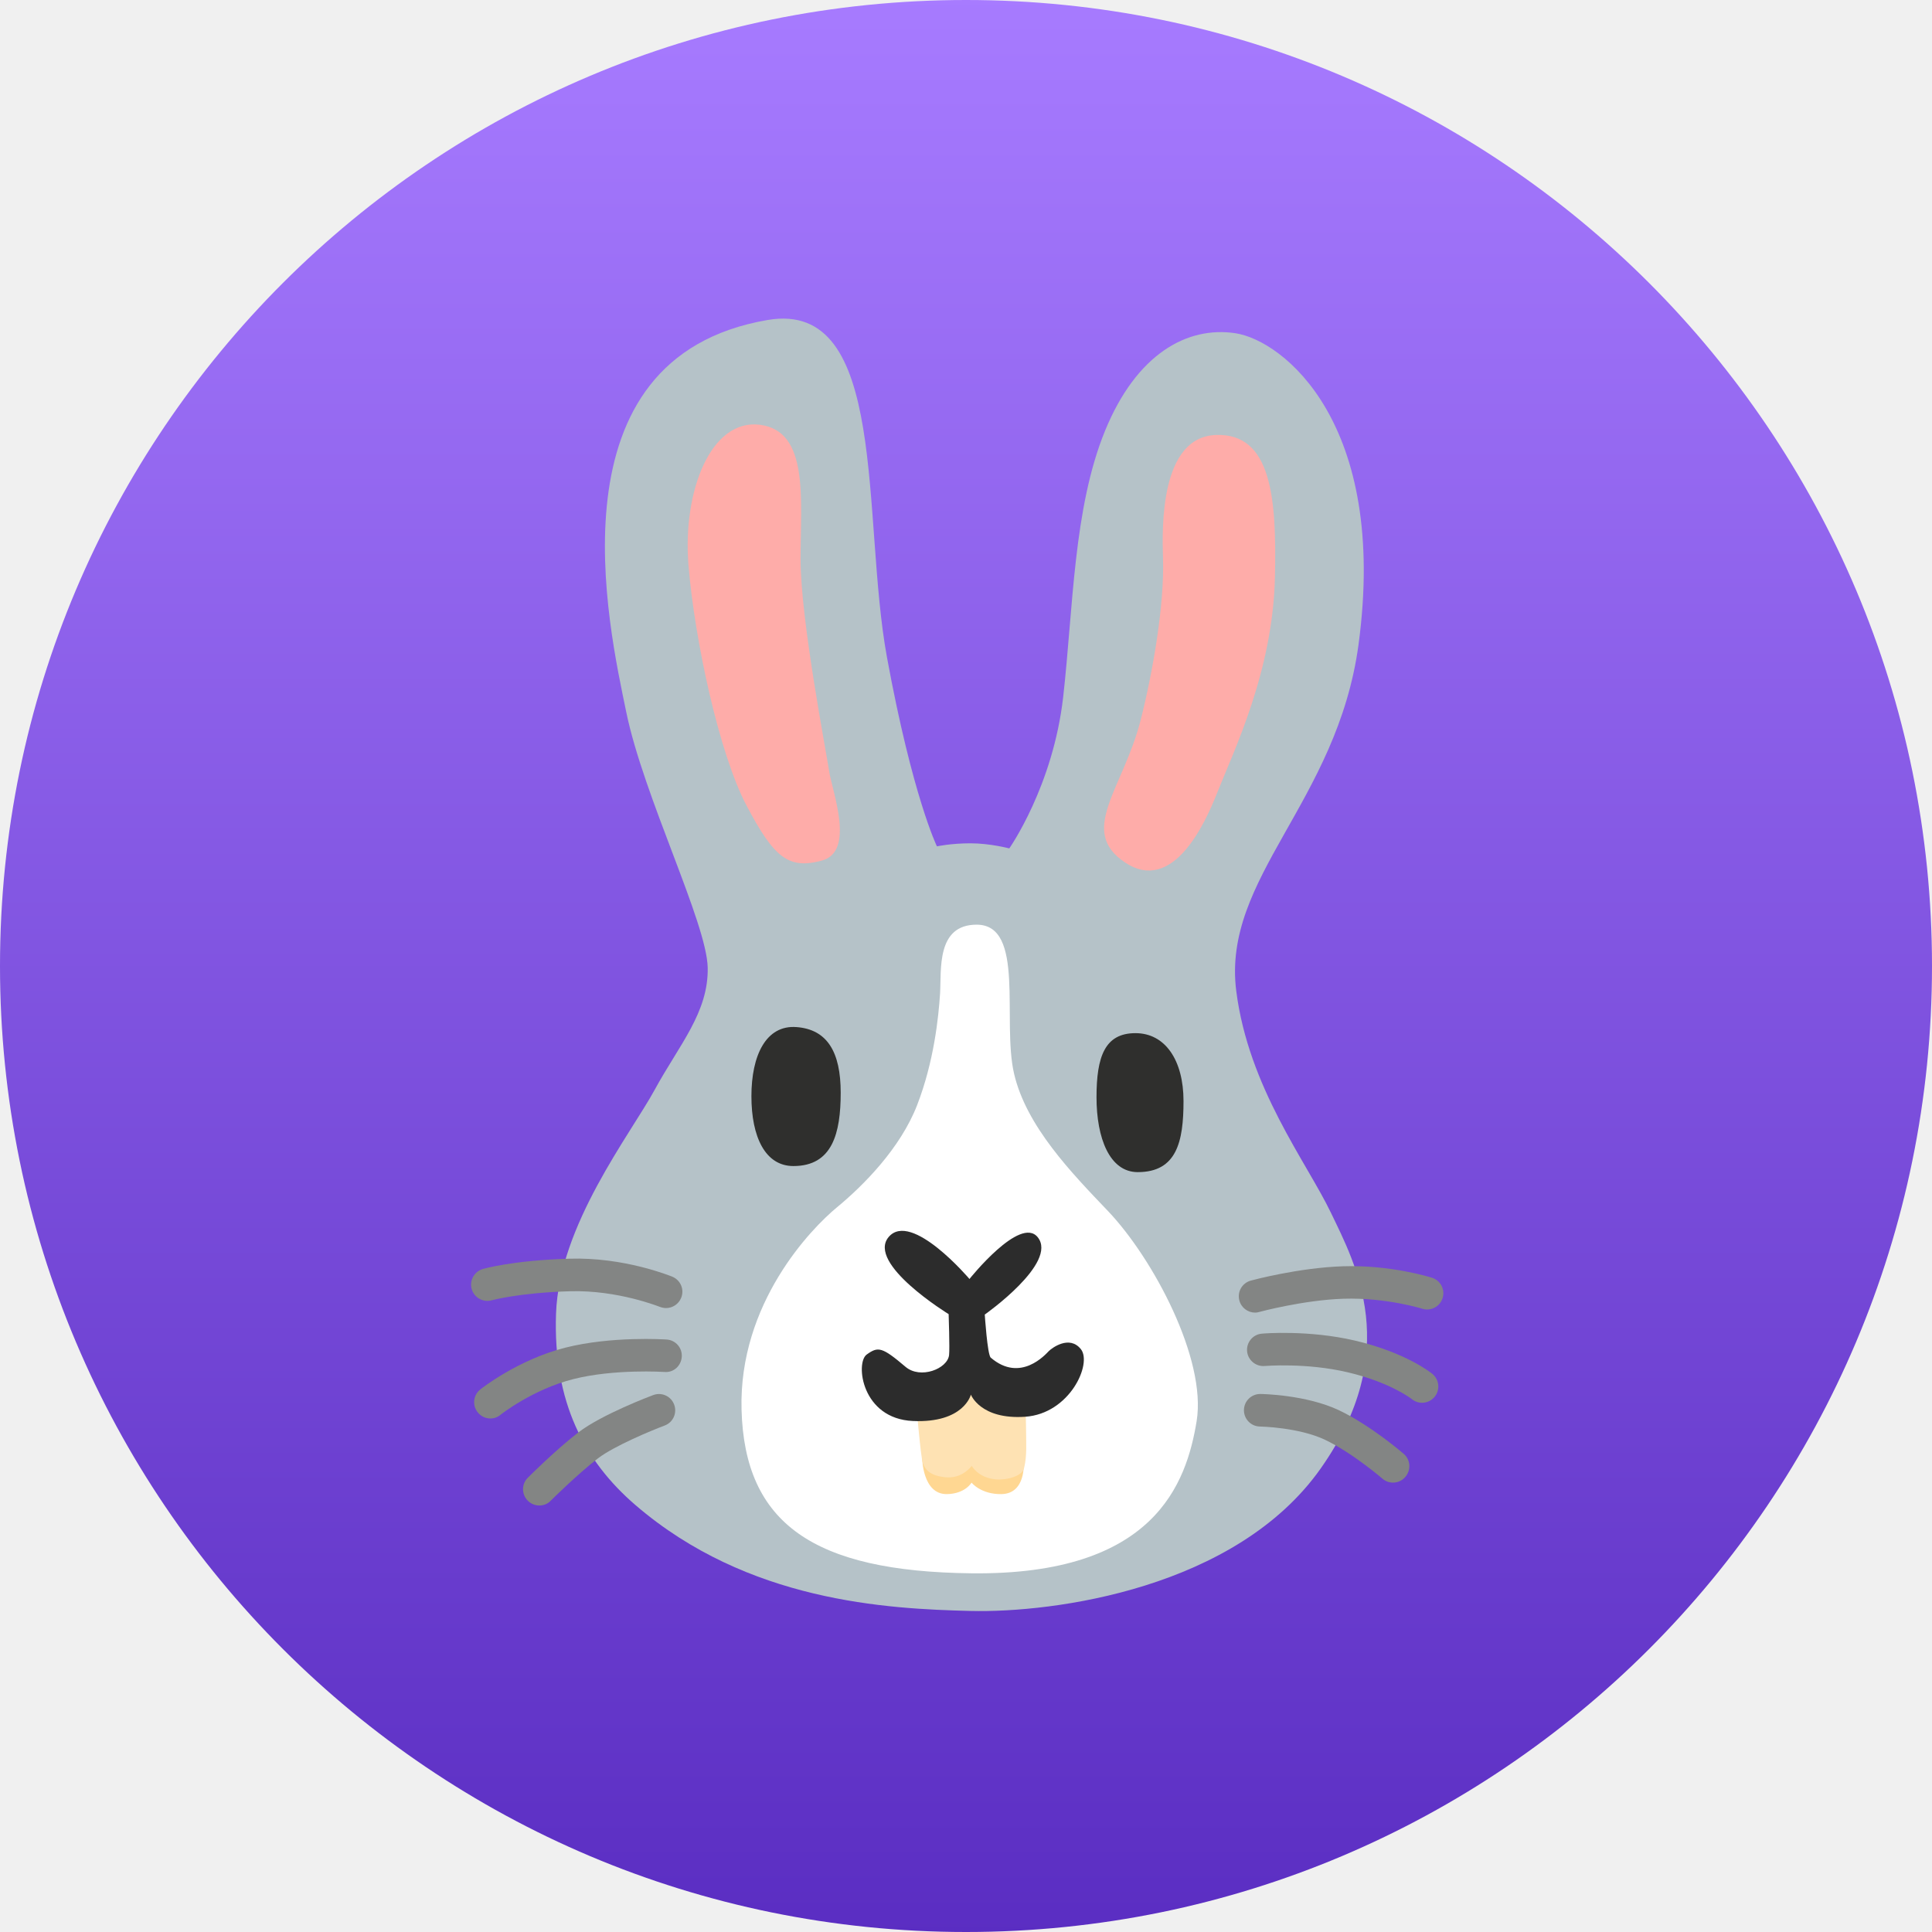
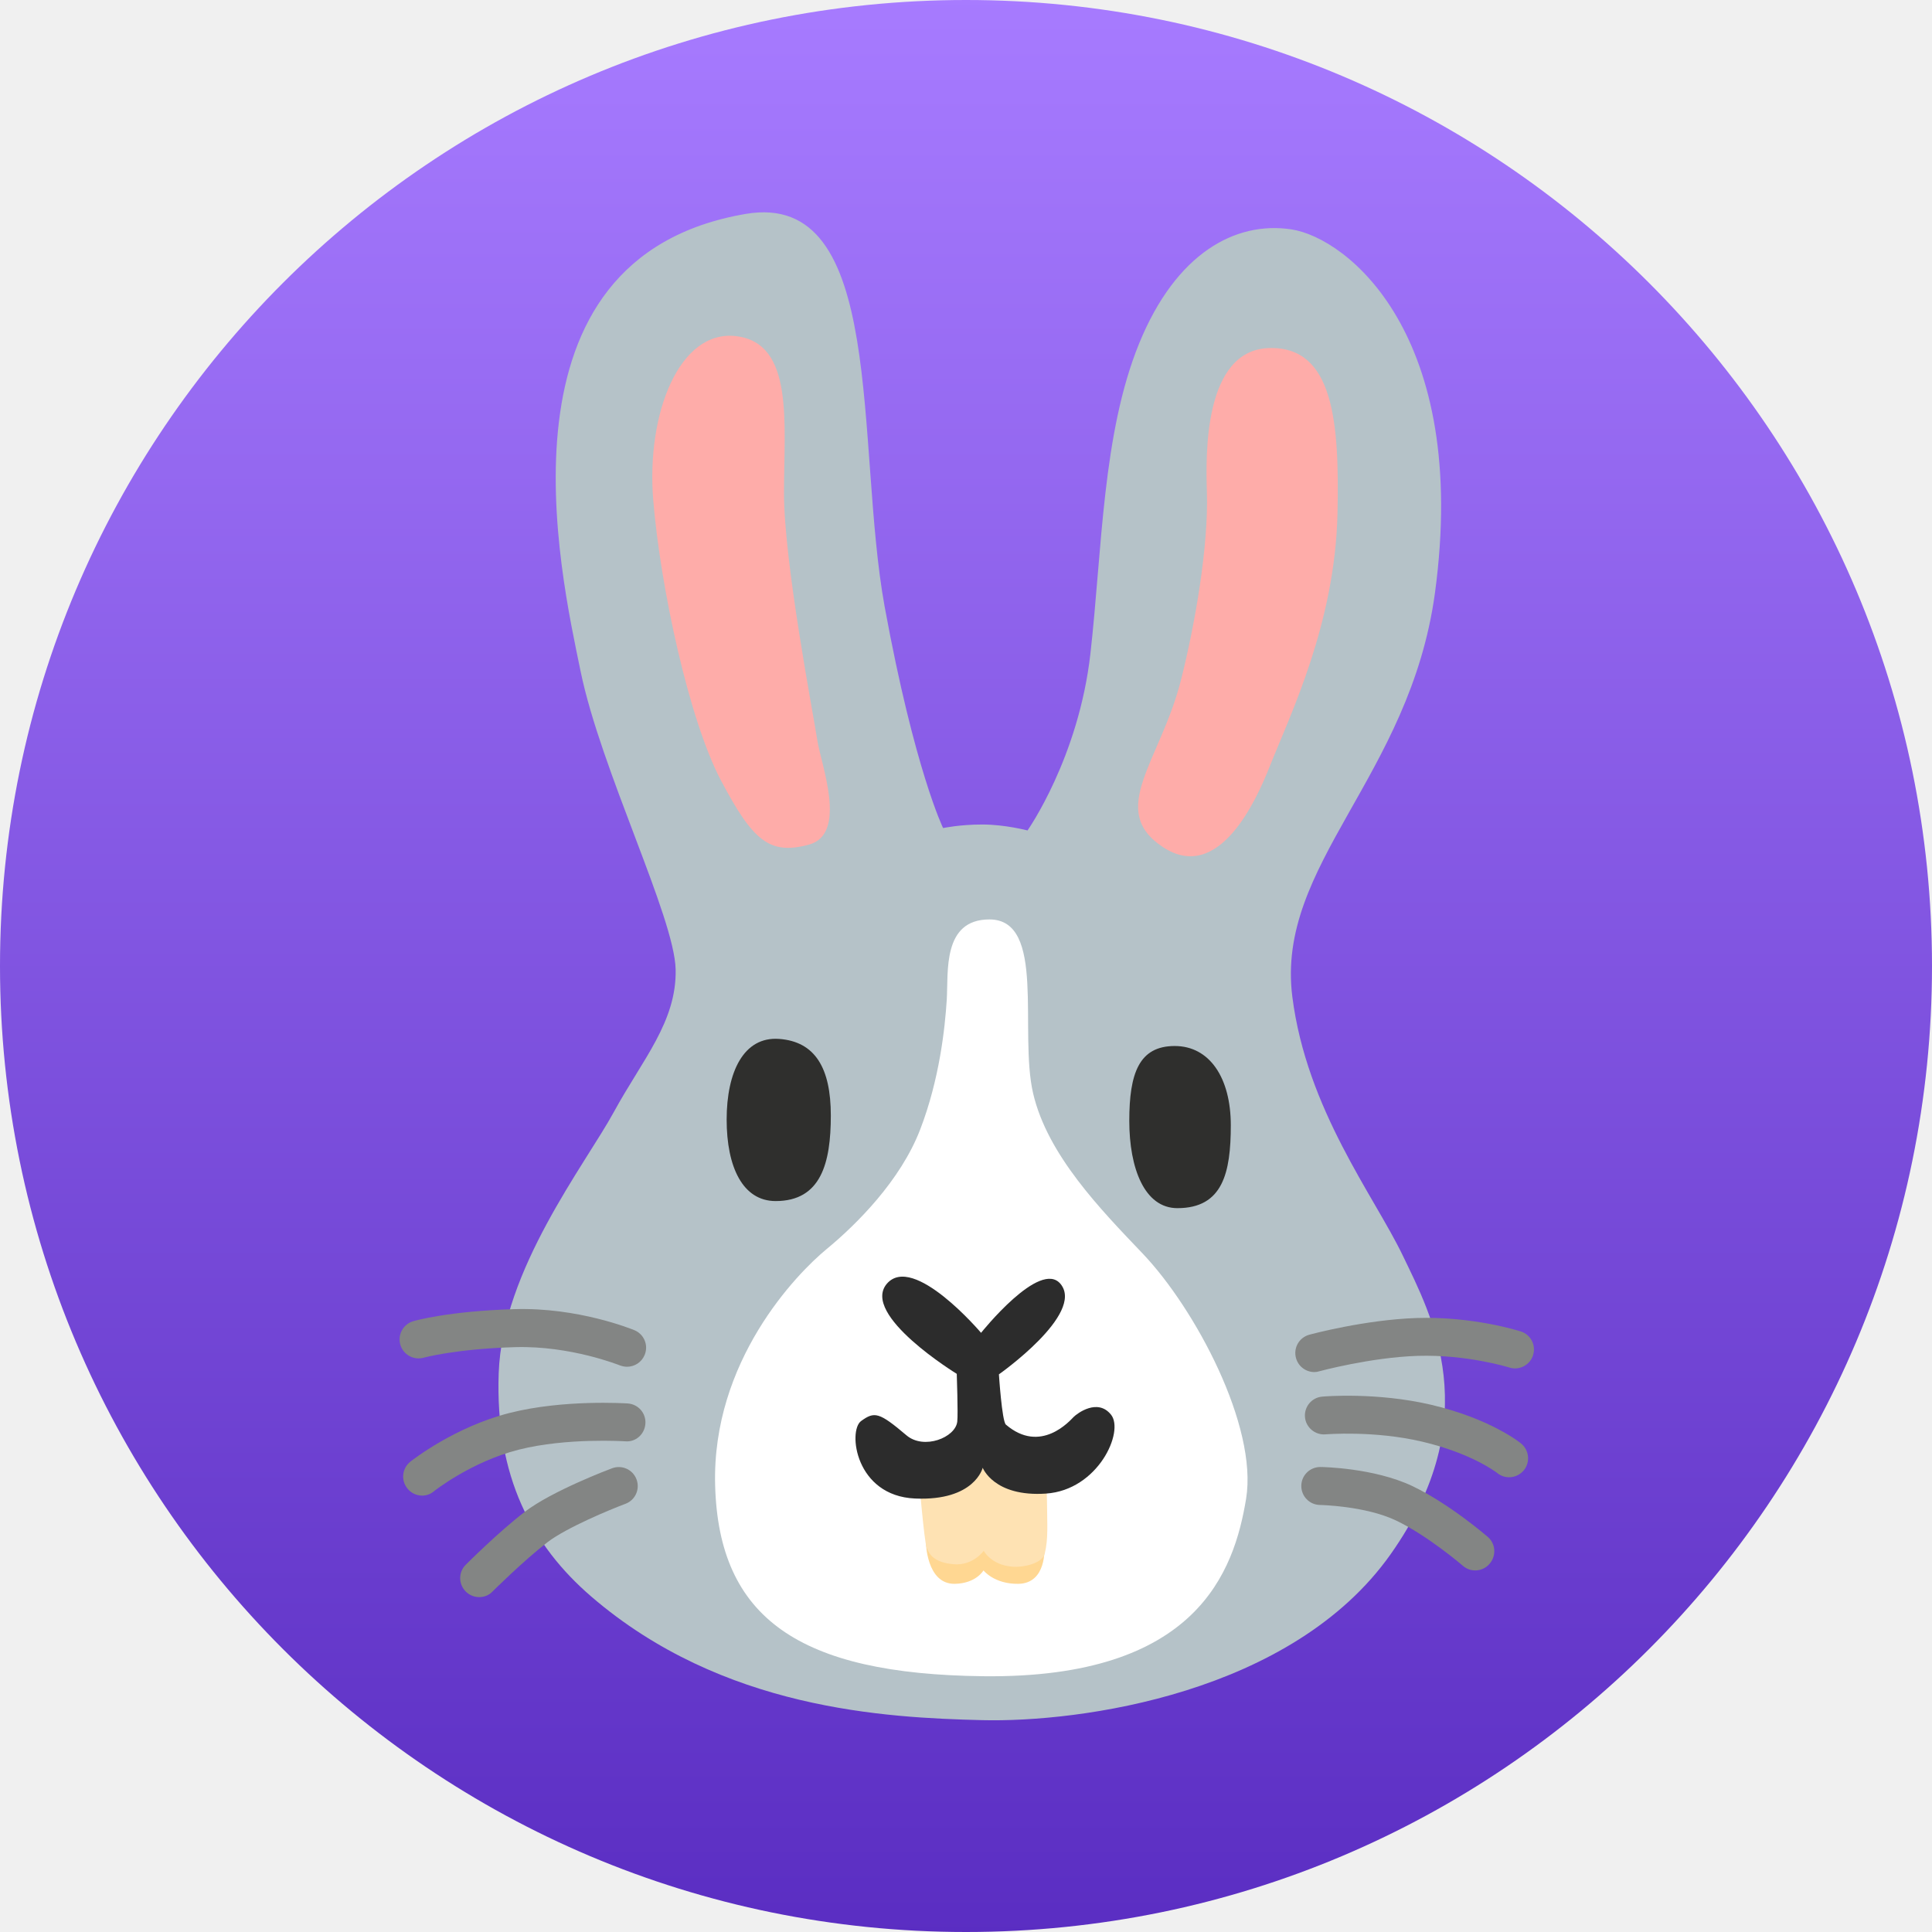
<svg xmlns="http://www.w3.org/2000/svg" viewBox="0 0 128 128" width="128" height="128">
  <defs>
    <linearGradient id="rabbit-bg" x1="0" y1="0" x2="0" y2="1">
      <stop offset="0" stop-color="#A77BFF" />
      <stop offset="1" stop-color="#5A2DC2" />
    </linearGradient>
  </defs>
  <circle cx="64" cy="64" r="64" fill="url(#rabbit-bg)" />
-   <svg x="18" y="18" width="92" height="92" viewBox="0 0 128 128">
+   <svg x="11.06" y="10.44" width="107.34" height="107.34" viewBox="0 0 128 128">
    <path style="fill:#B5C2C8;" d="M61.32,52.97c0,0,1.31-0.28,3.1-0.28s3.57,0.47,3.57,0.47s4.04-5.73,4.97-13.98s0.94-17.36,3.85-24.5  c2.91-7.13,7.6-9.67,12.01-9.01s14.12,8.31,11.36,28.72C98.2,48.93,87.59,55.85,88.91,66.29c1.13,8.92,6.48,15.77,8.73,20.46  c2.25,4.69,6.66,12.76-0.94,23.56c-7.8,11.07-24.59,13.33-32.29,13.14c-7.7-0.19-20.52-0.85-30.88-9.76  c-4.69-4.04-7.6-9.48-7.32-17.64c0.28-8.17,6.85-16.52,9.1-20.65s4.97-7.13,4.88-11.26c-0.09-4.13-5.91-15.77-7.51-23.56  c-1.6-7.79-7.32-32.66,13.05-36.13c11.16-1.9,8.63,18.21,10.98,31.07C59.07,48.37,61.32,52.97,61.32,52.97z" />
    <path style="fill:#FEACA9;" d="M78.68,54.47c4.42,2.92,7.39-3.7,8.45-6.38c1.6-4.04,5.16-11.26,5.35-19.99  c0.15-7.14-0.28-13.23-5.44-13.05c-5.16,0.19-4.97,8.54-4.88,11.36c0.14,4.32-0.95,10.55-2.06,14.92  C78.48,47.68,74.27,51.56,78.68,54.47z" />
    <path style="fill:#FEACA9;" d="M44.99,14.11c-4.5-0.56-7.13,6.1-6.57,12.95s2.82,17.36,5.35,22.15c2.53,4.79,3.85,5.91,6.95,5.07  c3.1-0.84,0.94-6.38,0.66-8.26c-0.28-1.88-2.63-13.98-2.63-19.52S49.56,14.68,44.99,14.11z" />
    <path style="fill:#FFFFFF;" d="M64.98,60.19c4.51,0,2.32,8.85,3.45,13.73c1.13,4.88,5.35,9.2,8.66,12.67  c4.15,4.36,9.1,13.63,8.17,19.36c-0.94,5.73-3.87,14.22-20.74,14.03c-14.59-0.16-20.93-4.6-21.21-15.09  c-0.26-9.8,6.41-16.68,8.8-18.65s5.84-5.42,7.39-9.43c1.55-4.01,1.97-8.09,2.11-10.28C61.74,64.35,61.25,60.19,64.98,60.19z" />
    <path style="fill:#2F2F2D;" d="M52.45,75.68c0,3.75-0.77,6.76-4.36,6.76c-2.6,0-3.87-2.69-3.87-6.44s1.34-6.58,4.15-6.37  C51.21,69.84,52.45,71.93,52.45,75.68z" />
    <path style="fill:#2F2F2D;" d="M84.05,76.45c0,3.75-0.63,6.55-4.22,6.55c-2.6,0-3.8-3.15-3.8-6.9s0.77-5.91,3.59-5.91  C82.37,70.19,84.05,72.7,84.05,76.45z" />
    <path style="fill:#FFD792;" d="M64.93,107.19l-4.97,2.16c0,0,0.02,3.36,2.28,3.33c1.7-0.03,2.27-1.06,2.27-1.06s0.85,1.09,2.76,1.06  c2.26-0.04,2.05-2.87,2.05-2.87L64.93,107.19z" />
    <path style="fill:#FEE2B3;" d="M69.25,102.47l-9.9,1.17c0,0,0.47,5.73,0.68,6.22s0.56,1.13,2.11,1.27c1.55,0.14,2.39-1.06,2.39-1.06  s0.57,1.11,2.22,1.25c1.02,0.09,2.43-0.3,2.6-1.02c0.29-1.2,0.19-2.26,0.18-4.03C69.52,104.71,69.25,102.47,69.25,102.47z" />
    <path style="fill:#2C2C2C;" d="M64.32,92.85c0,0,4.67-5.86,6.29-3.85c1.9,2.36-4.88,7.13-4.88,7.13s0.24,3.7,0.55,3.97  c2.75,2.36,5.07-0.32,5.35-0.6c0.28-0.28,1.9-1.51,2.96-0.18s-1.02,5.95-5.14,6.23c-4.12,0.28-5-2.04-5-2.04s-0.63,2.64-5.35,2.43  s-5.31-5.35-4.26-6.12c1.06-0.77,1.42-0.71,3.59,1.13c1.37,1.16,3.87,0.18,4.01-1.09c0.07-0.6-0.04-3.77-0.04-3.77  s-7.6-4.65-5.53-7.11C58.96,86.52,64.32,92.85,64.32,92.85z" />
    <g>
      <path style="fill:#838584;" d="M36.35,95.53c-0.19,0-0.38-0.04-0.57-0.11l0,0c-0.04-0.01-3.87-1.56-8.25-1.44   c-4.76,0.14-7.21,0.83-7.23,0.83c-0.8,0.23-1.63-0.23-1.86-1.02c-0.23-0.79,0.22-1.62,1.02-1.86c0.11-0.03,2.78-0.8,7.98-0.95   c5.05-0.16,9.31,1.59,9.49,1.66c0.77,0.32,1.13,1.19,0.81,1.96C37.5,95.18,36.94,95.53,36.35,95.53z" />
    </g>
    <g>
      <path style="fill:#838584;" d="M20.17,105.71c-0.44,0-0.88-0.19-1.18-0.57c-0.52-0.65-0.41-1.59,0.24-2.11   c0.14-0.11,3.49-2.75,7.84-3.85c4.27-1.08,9.14-0.76,9.34-0.75c0.83,0.06,1.45,0.77,1.39,1.6c-0.06,0.83-0.76,1.47-1.6,1.39   c-0.04,0-4.61-0.3-8.4,0.66c-3.73,0.94-6.68,3.26-6.71,3.29C20.82,105.6,20.49,105.71,20.17,105.71z" />
    </g>
    <g>
      <path style="fill:#838584;" d="M24.67,113.73c-0.38,0-0.77-0.15-1.06-0.44c-0.59-0.59-0.59-1.54,0-2.12   c0.1-0.1,2.58-2.58,4.65-4.17c2.17-1.67,6.72-3.38,6.91-3.45c0.78-0.29,1.64,0.1,1.93,0.88c0.29,0.78-0.1,1.64-0.88,1.93   c-1.2,0.45-4.63,1.87-6.14,3.02c-1.91,1.47-4.33,3.88-4.36,3.91C25.44,113.59,25.05,113.73,24.67,113.73z" />
    </g>
    <g>
      <path style="fill:#838584;" d="M90.65,95.95c-0.66,0-1.27-0.44-1.45-1.11c-0.22-0.8,0.25-1.62,1.05-1.84   c0.18-0.05,4.39-1.18,8.46-1.32c4.43-0.15,8.1,1.01,8.25,1.06c0.79,0.25,1.22,1.09,0.97,1.88c-0.25,0.79-1.1,1.22-1.88,0.97   c-0.03-0.01-3.34-1.04-7.24-0.92c-3.71,0.12-7.74,1.21-7.78,1.22C90.91,95.93,90.78,95.95,90.65,95.95z" />
    </g>
    <g>
      <path style="fill:#838584;" d="M106.04,104.26c-0.33,0-0.67-0.11-0.95-0.34c-0.01-0.01-1.96-1.54-5.91-2.47   c-3.82-0.9-7.61-0.58-7.65-0.58c-0.81,0.07-1.55-0.54-1.62-1.36c-0.07-0.83,0.54-1.55,1.36-1.62c0.17-0.02,4.31-0.36,8.59,0.64   c4.7,1.1,7.04,2.99,7.13,3.07c0.64,0.53,0.73,1.47,0.21,2.11C106.9,104.07,106.47,104.26,106.04,104.26z" />
    </g>
    <g>
      <path style="fill:#838584;" d="M103.36,111.62c-0.35,0-0.7-0.12-0.98-0.37c-0.03-0.02-2.75-2.37-5.29-3.58   c-2.43-1.15-5.96-1.22-5.99-1.22c-0.83-0.01-1.49-0.69-1.48-1.52c0.01-0.82,0.68-1.48,1.5-1.48c0.01,0,0.01,0,0.02,0   c0.17,0,4.21,0.07,7.24,1.5c2.92,1.39,5.85,3.92,5.97,4.02c0.63,0.54,0.69,1.49,0.15,2.12   C104.2,111.45,103.78,111.62,103.36,111.62z" />
    </g>
  </svg>
</svg>
